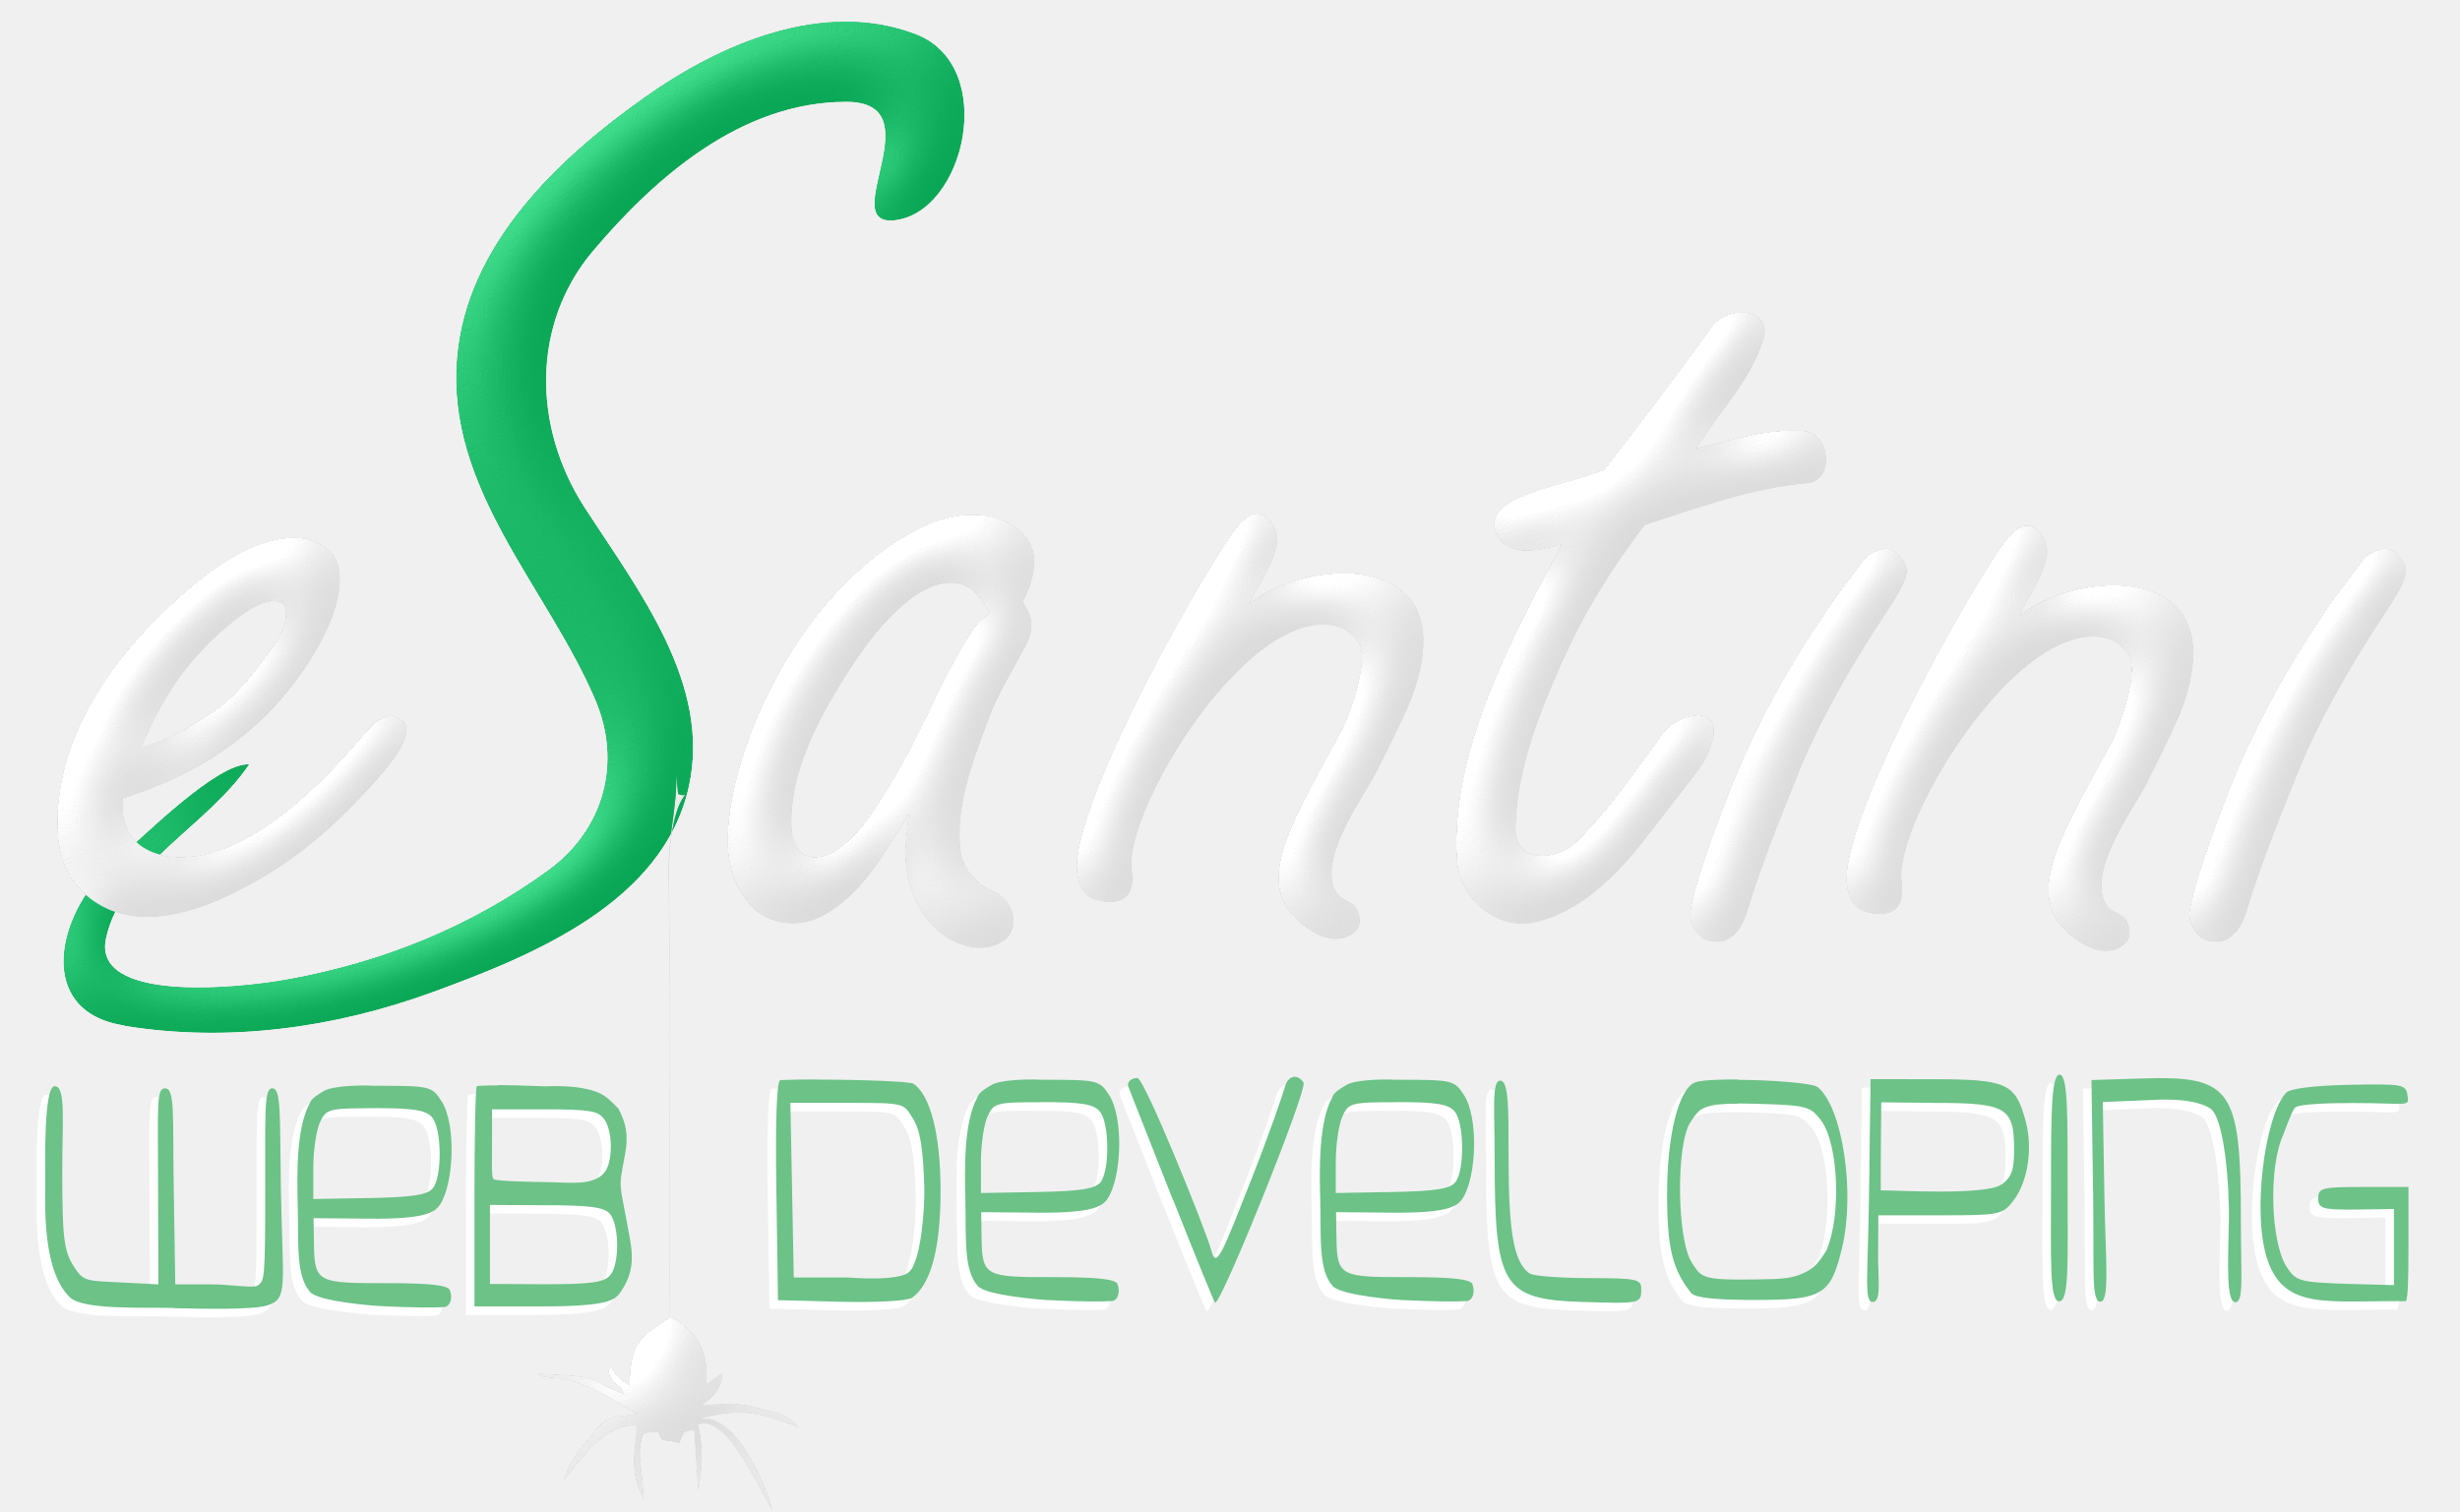
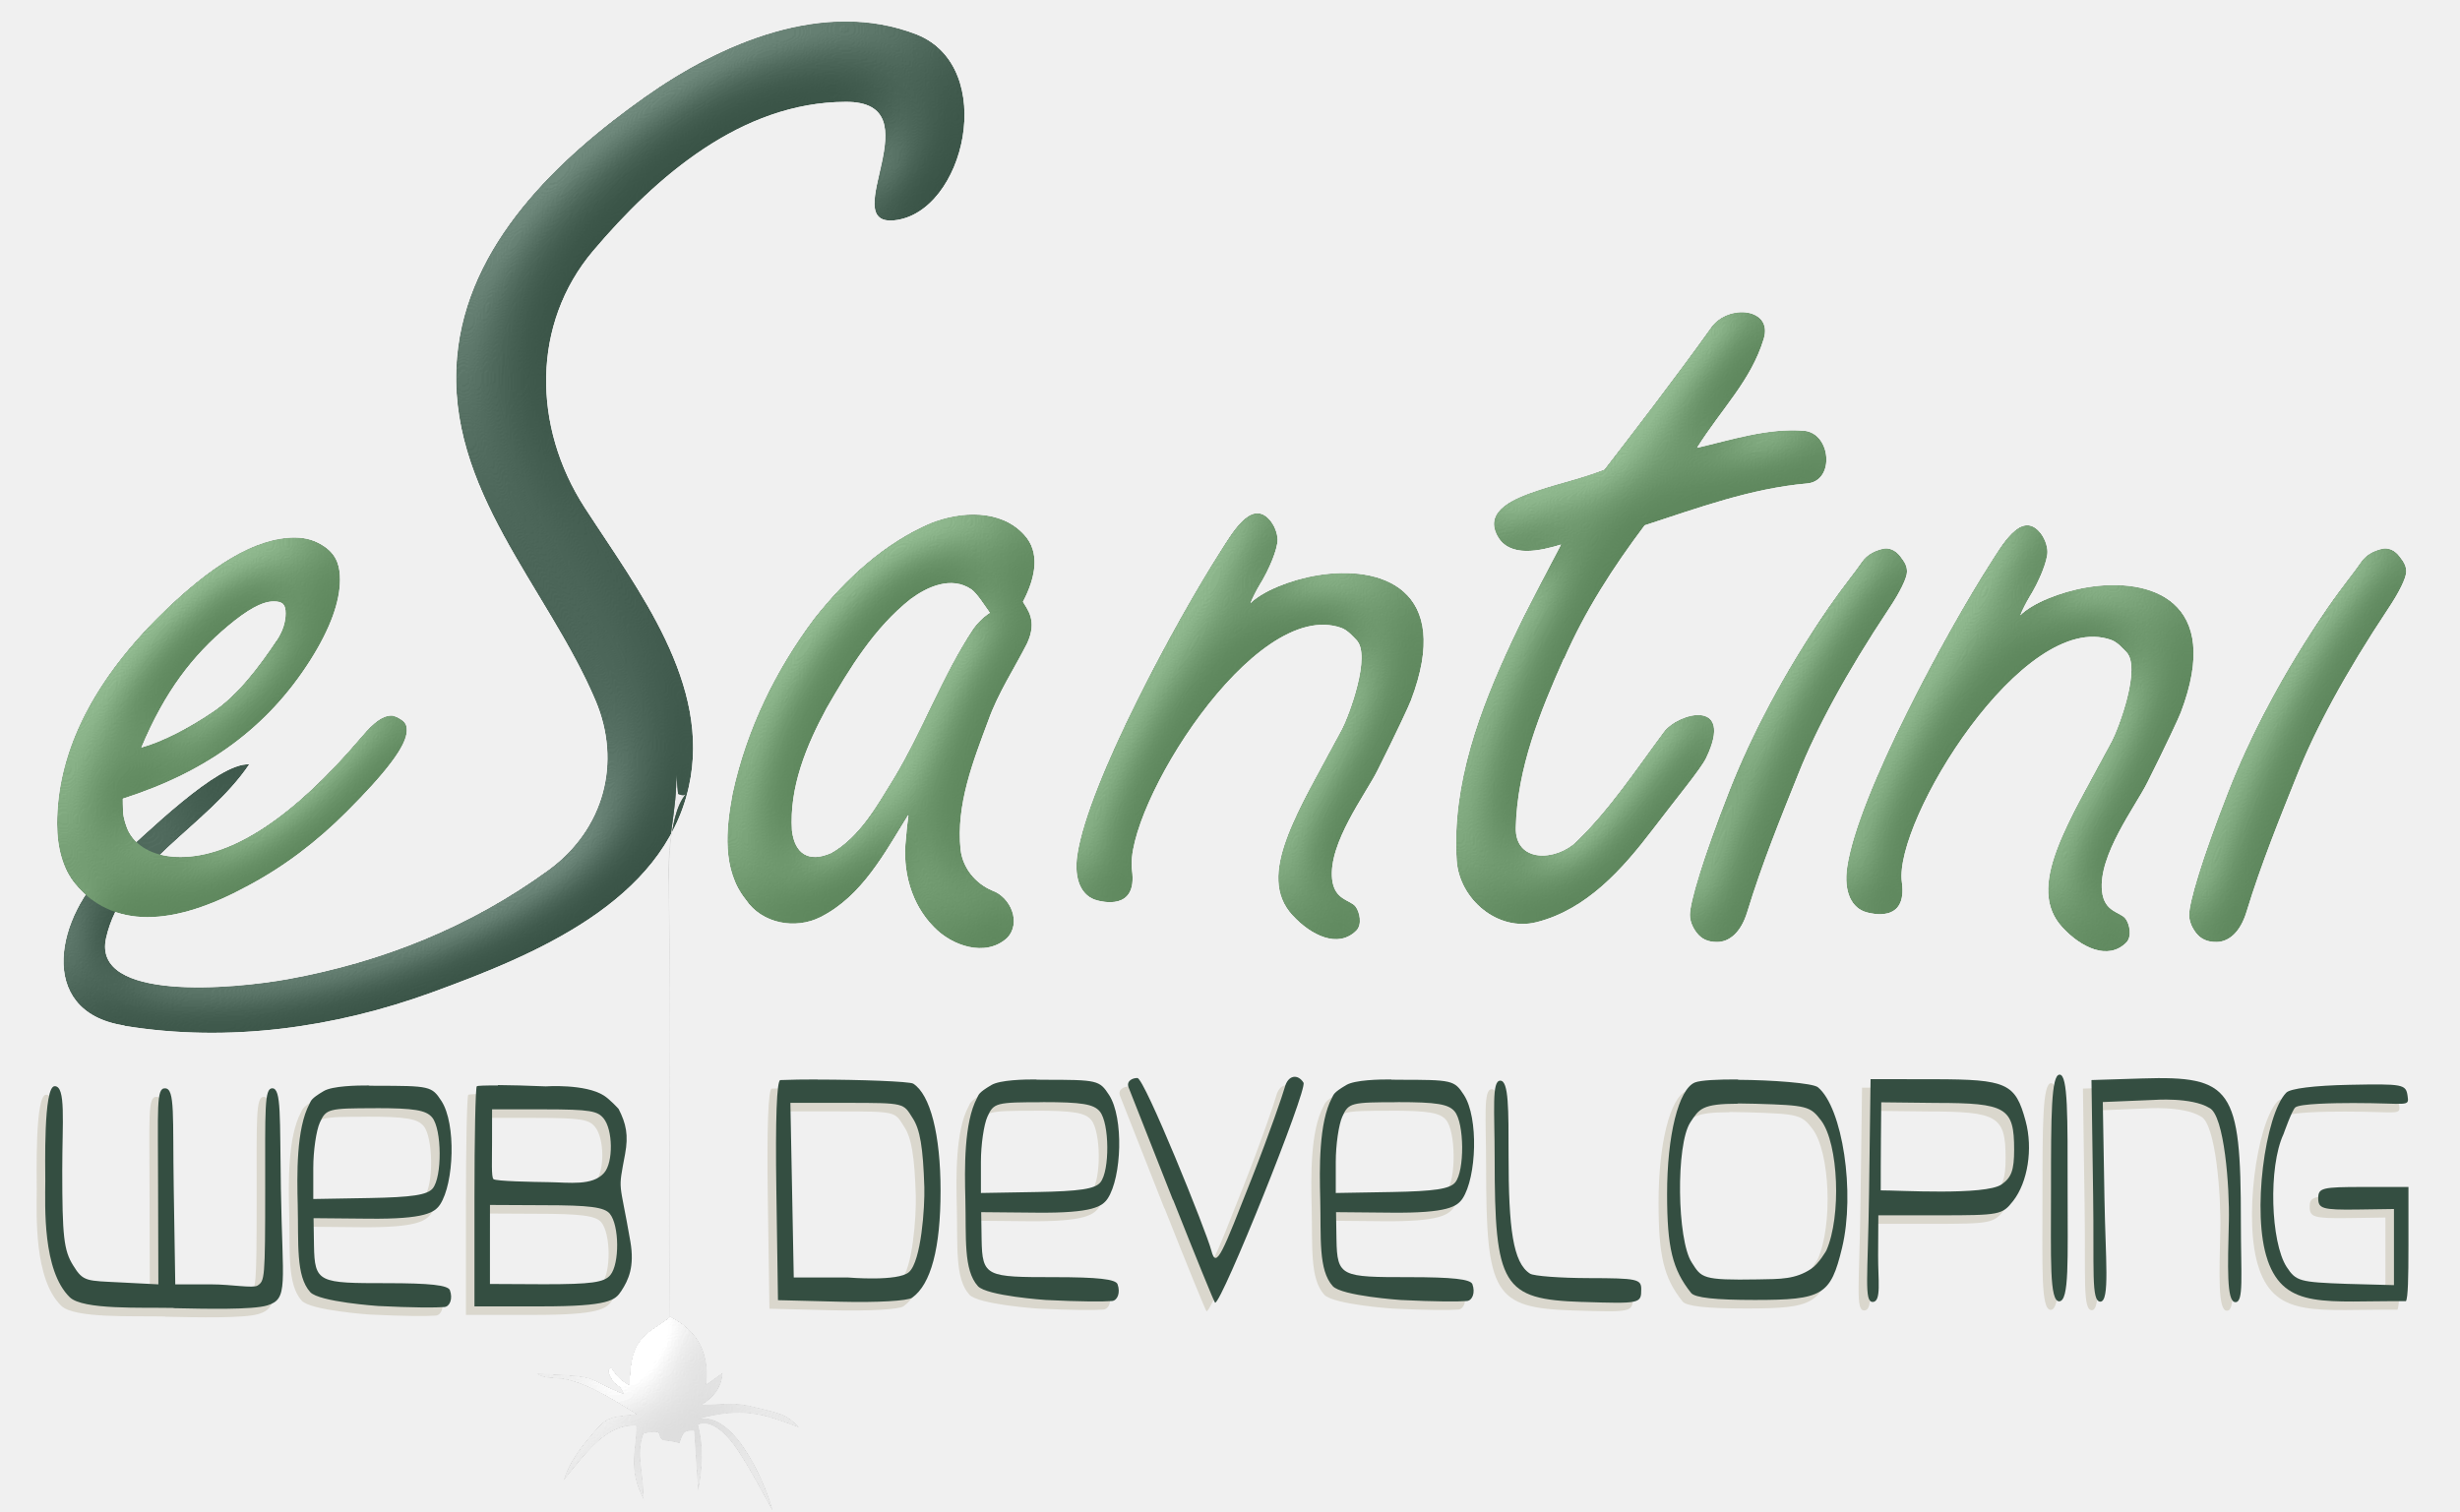
<svg xmlns="http://www.w3.org/2000/svg" xmlns:xlink="http://www.w3.org/1999/xlink" id="esantiniLogoSVG" height="70.7mm" viewBox="0 0 408.998 250.409" width="115mm" version="1.1">
  <defs id="defs4142">
    <filter id="filter4707" style="color-interpolation-filters:sRGB">
      <feGaussianBlur in="SourceGraphic" id="feGaussianBlur4709" stdDeviation="4" />
      <feSpecularLighting result="result1" specularExponent="25" specularConstant="1" surfaceScale="3" id="feSpecularLighting4718">
        <feDistantLight elevation="40" azimuth="230" id="feDistantLight4720" />
      </feSpecularLighting>
      <feComposite result="result2" k3="1" in="SourceGraphic" k2="1" operator="arithmetic" in2="result1" id="feComposite4722" />
      <feComposite operator="in" in2="SourceGraphic" id="feComposite4724" />
    </filter>
  </defs>
  <g id="g4314">
    <g id="eSantiniGroup" style="filter:url(#filter4707)">
-       <path id="letterS" style="fill:#03a14f" d="m20.5 170c-14.7-2.38-11-18.5-2.27-26.4 6.29-5.69 18-17.3 23.2-17-7.02 10.4-21.1 16.7-23.8 28.9-2.35 10.6 21.1 8.49 30.3 6.82 15.6-2.84 30.2-8.66 43.2-18.1 9.3-6.77 12.3-17.9 7.87-28.3-8-18.8-24.9-35.1-23-57 1.62-18.8 16.8-33.1 31.2-43.3 12.6-8.92 29.8-16.4 45.2-10.4 13.6 5.4 8.02 29.7-3.73 30.9-9.76.96 6.97-19.8-8.08-19.7-17.3.06-31.5 12.4-42 24.8-10.2 12.1-10.1 29.2-1.37 42.7 8.87 13.7 21.1 29.3 17.3 46.4-4.28 19.2-25.7 28-42.7 34.2-16.1 5.87-33.8 8.37-51 5.58z" />
-       <g id="whiteLettersGroup" style="fill:#d5d5d5">
+       <path id="letterS" style="fill:#344E41" d="m20.5 170c-14.7-2.38-11-18.5-2.27-26.4 6.29-5.69 18-17.3 23.2-17-7.02 10.4-21.1 16.7-23.8 28.9-2.35 10.6 21.1 8.49 30.3 6.82 15.6-2.84 30.2-8.66 43.2-18.1 9.3-6.77 12.3-17.9 7.87-28.3-8-18.8-24.9-35.1-23-57 1.62-18.8 16.8-33.1 31.2-43.3 12.6-8.92 29.8-16.4 45.2-10.4 13.6 5.4 8.02 29.7-3.73 30.9-9.76.96 6.97-19.8-8.08-19.7-17.3.06-31.5 12.4-42 24.8-10.2 12.1-10.1 29.2-1.37 42.7 8.87 13.7 21.1 29.3 17.3 46.4-4.28 19.2-25.7 28-42.7 34.2-16.1 5.87-33.8 8.37-51 5.58z" />
+       <g id="whiteLettersGroup" style="fill:#588157">
        <path id="letterE" d="m21.5 138c1.45 2.54 4.51 4.01 8.51 4.01 8.51 0 18.6-6.46 30.1-20 2.08-2.45 3.51-3.51 5.01-3.51.501 0 1.5.501 2 1 .501.501.501 1 .501 1.5 0 2.5-3.51 7.01-10 13.5-5.01 5.01-10.4 9.12-16.6 12.4-5.91 3.2-11.5 5.1-16.5 5.1-5.01 0-9.06-1.96-12-5.51-2.05-2.46-3.01-6.01-3.01-10 0-11.5 5.51-23 16.5-34.1 9.02-9.02 16.5-13.5 23-13.5 2 0 3.6.545 5.07 1.59 2.04 1.46 2.44 3.41 2.44 5.42 0 3.51-1.51 8.01-5.01 13.5-7.02 11-17 18.4-31.1 22.9.011.601 0 1.18.044 2.18s.490 2.54 1.04 3.52zm24.5-32c1-1.5 1.5-3.01 1.5-4.51s-.501-2-2-2c-2 0-4.5 1.51-7.51 4.02-6.01 5.01-10.6 11-14.5 20.3 3.46-.941 7.97-3.27 12-6.02 4.04-2.75 7.51-7.32 10.5-11.8z" />
        <path id="letterA" d="m151 135c-3.93 6.32-7.65 13.5-14.6 17-4.17 2.1-9.73 1.09-12.4-2.91-3.99-4.98-3.27-11.8-2.19-17.6 2.28-10.6 7.13-20.6 13.6-29.2 5.19-6.56 11.6-12.5 19.3-15.8 4.99-1.99 11.7-2.37 15.6 1.97 2.56 2.81 1.98 6.85-.243 11.1.623 1.15 2.5 3.07.684 6.93-2.15 4.23-4.8 8.22-6.4 12.7-2.56 6.87-5.43 14.1-4.65 21.6.366 3.05 2.44 5.59 5.23 6.79 3.08 1.05 4.96 5.41 2.47 7.92-3.58 3.22-9.14 1.25-12.1-1.83-3.81-3.83-5.3-9.43-4.67-14.7.085-1.28.231-2.55.412-3.82zm.4-35.9c-6.08 4.81-10.2 11.6-14 18.2-3.35 6.2-6.19 13.1-5.74 20.3.459 3.86 2.77 5.43 6.57 3.74 4.75-2.74 7.5-7.77 10.3-12.3 4.89-8.09 8.08-17.1 13.3-25 1.23-1.66 2.38-2.4 2.76-2.65-.813-1.11-2.17-3.29-3.09-3.91-3.35-2.27-7.37-.399-10.1 1.62z" />
        <path id="letterN1" d="m223 121c1.38-2.59 5.04-12.6 2.52-15.1-.503-.504-1.46-1.64-2.52-2.01-14.6-5.17-36.2 30.2-34.8 40.3.97 6.94-5.27 5.15-5.76 5.03-2.56-.639-3.93-3.37-3.31-7.55 1.8-12.1 16.6-39.3 23.7-50.4 1.96-3.06 5.04-8.56 8.06-5.54 1.01 1.01 1.51 2.52 1.51 3.53 0 1.51-1.35 4.88-3.02 7.55-.368.588-1.22 2.24-1.51 3.02 2.02-2.01 6.61-3.9 11.1-4.65 10.6-1.77 22.7 2.17 15.6 20.8-.404 1.05-2.51 5.54-5.54 11.6-2.01 4.03-8.19 12.1-7.56 18.1.373 3.54 3.05 3.44 3.91 4.58.676.901 1.13 2.97.121 3.98-3.02 3.02-7.52.806-10.6-2.54-6.15-6.66.902-17.2 8.09-30.7z" />
        <path id="letterT" d="m260 109c-3.95 8.89-7.75 18.2-7.99 28.1-.147 5.93 6.68 5.65 10.1 2.34 5.58-5.43 9.89-12 14.5-18.2 2.41-3.28 11.8-5.63 7.05 4.29-.854 1.79-4.95 6.72-8.96 12-4.95 6.48-10.9 13.2-19.2 15.3-6.45 1.66-12.9-3.81-13.3-10.3-.794-12.7 3.84-25 9.11-36.3 2.56-5.5 5.44-10.8 8.25-16.2-3.39 1.02-8.57 2.3-10.6-1.44-2.32-4.32 3.16-6.34 6.67-7.52 3.8-1.29 6.68-1.81 11.1-3.48 3.94-5.08 12.1-15.7 17.8-23.7 2.81-3.88 10.3-3.18 8.69 1.98-2.12 6.92-6.79 11.3-11.1 18.1 5.84-1.35 11.8-3.31 17.8-2.84 4.49.345 5.23 8.34.519 8.75-9.32.819-18.1 4.06-27 6.96-5.22 6.94-9.91 14.2-13.4 22.2z" />
        <path id="letterI1" d="m316 92.1c.672.896 1.05 1.46 1.05 2.47 0 1-1.16 3.39-2.94 6.05-7.24 10.9-12.1 20-15.1 27.5-3.01 7.51-6.07 15-8.51 23-1.06 3.49-3.01 5.01-5.01 5.01-1.5 0-2.58-.451-3.43-1.58-.672-.896-1.08-1.92-1.08-2.92 0-2 2.01-9.01 6.51-20.5 3.52-9.01 8.96-19.6 16.5-30.6 2.45-3.55 4.51-6.01 5.51-7.51s2.5-2 3.51-2.25c1-.25 2.11.158 2.96 1.29z" />
        <path id="letterN2" d="m351 123c1.38-2.59 5.04-12.6 2.52-15.1-.503-.504-1.46-1.64-2.52-2.01-14.6-5.17-36.2 30.2-34.8 40.3.97 6.94-5.27 5.15-5.76 5.03-2.56-.639-3.93-3.37-3.31-7.55 1.8-12.1 16.6-39.3 23.7-50.4 1.96-3.06 5.04-8.56 8.06-5.54 1.01 1.01 1.51 2.52 1.51 3.53 0 1.51-1.35 4.88-3.02 7.55-.368.588-1.22 2.24-1.51 3.02 2.02-2.01 6.61-3.9 11.1-4.65 10.6-1.77 22.7 2.17 15.6 20.8-.404 1.05-2.51 5.54-5.54 11.6-2.01 4.03-8.19 12.1-7.56 18.1.373 3.54 3.05 3.44 3.91 4.58.676.901 1.13 2.97.121 3.98-3.02 3.02-7.52.806-10.6-2.54-6.15-6.66.902-17.2 8.09-30.7z" />
        <path id="letterI2" d="m399 92.1c.672.896 1.05 1.46 1.05 2.47 0 1-1.16 3.39-2.94 6.05-7.24 10.9-12.1 20-15.1 27.5-3.01 7.51-6.07 15-8.51 23-1.06 3.49-3.01 5.01-5.01 5.01-1.5 0-2.58-.451-3.43-1.58-.672-.896-1.08-1.92-1.08-2.92 0-2 2.01-9.01 6.51-20.5 3.52-9.01 8.96-19.6 16.5-30.6 2.45-3.55 4.51-6.01 5.51-7.51s2.5-2 3.51-2.25c1-.25 2.11.158 2.96 1.29z" />
      </g>
    </g>
    <g id="webDevelopingGroup">
-       <g id="webDevelopingWhite" style="fill:#ffffff" transform="translate(-1.42 1.42)">
+       <g id="webDevelopingWhite" style="fill:#DAD7CD" transform="translate(-1.42 1.42)">
        <g id="webDevelopingLetters">
          <path id="webDevelopingW" d="m28.9 217c-5.44-.114-15.1.344-17.3-1.78-4.55-4.44-4.09-15.1-4.07-19.3.01-2.17-.333-15.8 1.56-15.8 1.9-.019 1.26 5.87 1.26 14 .003 11 .259 13.3 1.81 15.8 1.69 2.77 2.25 2.54 8.01 2.84l6.16.317-.046-16.3c-.001-13-.349-16.4 1.17-16.3 1.68.023 1.24 4.63 1.43 16.5l.257 16.1h5.99c3.3 0 6.98.692 7.7.194 1.16-.806 1.26-.944 1.26-16.1 0-13.2-.152-16.7 1.17-16.7 1.54-.013 1.24 4.68 1.44 16.7.262 16 1.29 18.3-2.23 19.4-2.44.765-10.4.575-15.6.466z" />
          <path id="webDevelopingE" d="m61.3 180c-1.95-.013-6.02.069-7.47.926-2.22 1.31-2.09 1.61-2.38 2.14-2.2 4.09-2.08 11.8-1.95 16.8.161 6.44-.344 11.8 2.08 14.5 1.48 1.64 11.3 2.31 11.3 2.31 5.67.285 9.58.291 11 .172.905-.074 1.44-1.38.922-2.8-.308-.838-3.3-1.17-10.5-1.17-11.3 0-12-.045-12.1-6.29l-.07-4.52 9.14.084c9.49.1 11-1.04 11.9-2.36 2.32-3.56 2.68-13.4.229-17.2-1.62-2.48-1.88-2.54-11-2.54 0 0-.412-.015-1.06-.019zm1.09 3.77c6.46 0 8.44.326 9.46 1.55 1.62 1.95 1.68 9.87.096 11.8-.905 1.09-3.44 1.47-10.5 1.6l-9.36.162v-5.16c0-2.84.49-6.23 1.09-7.55 1.04-2.29 1.41-2.39 9.26-2.39z" />
          <path id="webDevelopingB" d="m82.8 180c-2.08-.014-3.43.031-3.53.139-.213.215-.387 8.55-.387 18.5v18.1h11.2c11.2 0 12.2-1.03 13.2-2.54 1.23-1.88 2.23-4.07 1.53-8.2-1.84-10.7-2.1-8.05-.885-14.6.581-3.12.177-5.05-1.08-7.5 0 0-1.41-1.56-2.44-2.22-3.12-1.99-9.68-1.53-9.68-1.53-3.05-.129-5.87-.203-7.95-.217zm-.988 3.97h8.67c7.76 0 8.87.303 9.86 1.49 1.56 1.87 1.66 7.3.096 9.08-1.93 2.19-5.75 1.59-9.19 1.54-2.56-.037-8.84-.143-9.21-.51-.367-.367-.23-3.13-.23-6.14zm-.35 15.9 9.02.045c7.52 0 9.99.319 10.9 1.41 1.59 1.92 1.65 8.31.096 10.2-1.02 1.23-3.15 1.53-11 1.53l-9.02-.045v-6.56z" />
          <path id="webDevelopingD" d="m136 179c-2.34-.001-4.53.03-6.26.104-.601.025-.839 6.59-.664 18.3l.271 18.3 10.5.264c5.96.15 11.1-.14 11.8-.672 3.14-2.23 4.73-8.24 4.73-17.8 0-9.31-1.71-16-4.55-17.8-.596-.368-8.86-.67-15.9-.674zm-4.57 3.89h9.31c9.89.001 9.4.043 11 2.54 1.23 1.88 1.73 4.85 1.94 11.5.092 3.28-.516 12.3-2.55 14.1-1.79 1.62-10.1.906-10.1.906h-9.06l-.279-14.5-.281-14.5z" />
          <use id="webDevelopingE2" xlink:href="#webDevelopingE" transform="translate(111 -1)" height="100%" width="100%" y="0" x="0" />
          <path id="webDevelopingV" d="m195 199c-3.72-9.4-7.03-17.8-7.37-18.7-.386-1.05.649-1.55 1.47-1.54 1.18.01 11.5 25.6 12.3 28.7.822 3.24 1.85.318 6.75-12.1 2.99-7.59 5.14-13.9 5.44-15 .555-2.18 2.23-2.29 3.13-.825.696 1.13-13.6 36.7-14.7 36.6-.116-.01-3.25-7.7-6.97-17.1z" />
          <use id="webDevelopingE3" xlink:href="#webDevelopingE" transform="translate(170 -1)" height="100%" width="100%" y="0" x="0" />
          <path id="webDevelopingL" d="m263 216c-13.2-.429-14.5-2.65-14.5-23.9-.003-7.97-.515-12.9.932-12.9 1.42-.02 1.38 4.83 1.38 12.4 0 12.2.733 17.9 3.58 19.7.625.397 5.04.728 9.81.736 7.95.013 8.67.165 8.67 1.83 0 2.42-.11 2.44-9.83 2.13z" />
          <path id="webDevelopingO" d="m289 179c-3.36-.02-6.28.128-7.2.5-2.72 1.1-4.64 8.8-4.63 18.6.004 8.87.882 12.5 3.99 16.4.64.802 4 1.17 10.6 1.17 11.3 0 12.6-.776 14.5-8.67 2.21-9.2.084-23.3-4.01-26.7-.851-.707-7.68-1.21-13.3-1.24zm-.072 3.99c.864-.001 1.84.018 2.96.051 8.55.254 9.09.394 10.9 2.8 2.89 3.88 3.37 15.9.865 21.6 0 0-1.25 2.21-2.54 3.06-2.62 1.74-5.06 1.69-8.85 1.75-9.33.161-9.36-.261-11-2.82-2.44-3.73-2.66-19.6-.225-23.3 1.46-2.22 1.9-3.1 7.95-3.1z" />
          <path id="webDevelopingP" d="m311 179-.254 19v.002c-.186 13.9-.864 18 .613 18 1.48-.022.871-3.69.895-7.74l.037-6.67h10.1c10.1.002 10.5-.085 12.3-2.37 2.45-3.12 3.33-8.7 2.09-13.3-1.7-6.3-3.1-6.94-15.2-6.96l-10.6-.014zm1.84 3.8 9.03.102c11.7.002 13 .775 13 7.76 0 3.41-.441 4.64-2.08 5.79-2.69 1.88-17.3.973-20.1.996.003-3.25.003-4.99.033-8.47l.053-6.17z" />
          <path id="webDevelopingI" d="m341 197c0-11.9.02-18.8 1.43-18.8 1.41-.015 1.33 7.1 1.33 19s.292 18.6-1.38 18.7c-1.67.029-1.38-6.96-1.38-18.8z" />
          <path id="webDevelopingN" d="m348 198-.273-18.9 8.44-.266c14.9-.469 16.4 1.69 16.4 23.7 0 9.16.522 13.6-.938 13.5-1.46-.055-1.24-5.9-1.06-13.4.135-5.65-.734-17.7-3.24-18.9-2.99-1.82-9.26-1.33-9.26-1.33l-8.46.352.278 16.1c.172 9.94.911 17-.665 17.1-1.58.013-1.03-5.27-1.22-17.9z" />
          <path id="webDevelopingG" d="m377 209c-2.66-7.61-.406-24.2 3.11-27.8.673-.695 4.65-1.19 10.5-1.31 8.93-.176 9.39-.09 9.67 1.82.29 1.94.112 1.21-9.06 1.21-3.14 0-8.89.1-9.61.733-.571.506-1.95 4.43-1.95 4.43-2.56 5.45-2.14 18 .518 22.1 1.56 2.37 2.13 2.53 10 2.81l7.84.211v-6.33-6.33l-6.03.088c-5.94.087-6.56-.179-6.56-1.88 0-1.72.625-1.87 7.5-1.87h7.5v9.79c0 5.38-.076 8.61-.416 9.2-13.2-.107-20.1 1.49-23-6.8z" />
        </g>
      </g>
-       <g id="webDevelopingGreen" style="fill:#6cc287">
+       <g id="webDevelopingGreen" style="fill:#344E41">
        <use id="webDevelopingLettersClone" xlink:href="#webDevelopingLetters" height="100%" width="100%" y="0" x="0" />
      </g>
    </g>
    <path id="spider" style="fill:#d5d5d5;filter:url(#filter4707)" d="m107 249c.078-4.81-1.32-7.43 0-11.1.903-.231 2.42-.446 2.54-.008.446 1.68.794.861 3.45 1.62.672-1.93.735-2.1 2.41-2.1l.672 10.1c.672-3.37 1.01-7.23 0-11.1 1.78-.724 4.15.626 6.71 4.51 2.18 3.31 3.83 6.56 5.72 9.95-.672-3.37-6.05-16.9-12.4-15.4 7.39-1.93 10.4-.965 16.8 1.45-2.02-2.41-3.67-2.49-7.06-3.37-4.01-1.05-5.04-.482-9.07-.482 1.68-.964 3.36-2.89 3.36-5.3l-2.69 1.93c.672-6.27-2.35-9.41-6.05-11.3-.118-15.5.011-29.6-.01-44.4-.01-7.23.061-15.2-.063-22.2-.098-5.51-.6-16.5 2.76-20.3 0 0-.336.482-1.34 0l-.303-3.27c.118 5.93-1.46 10.5-1.33 16.9.472 23.6-.081 51.2.207 73.4-3.7 2.89-6.64 3.14-6.64 11.3-1.68-.965-2.02-1.45-3.02-2.89 0 0-1.34 0 .336 2.41 1.01.964 1.01.481 1.68 1.93-7.06-2.89-3.36-2.89-14.4-3.37 1.01.965 3.31.668 4.7.965 4.36.925 8.51 3.78 11.8 5.78-4.7.481-5 .514-7.39 3.37-1.64 1.96-3.7 4.34-4.7 7.71 4.24-5.17 7.17-9.3 12.1-9.16.179 3.62-1.68 7.05 1.35 12.5z" />
  </g>
</svg>
